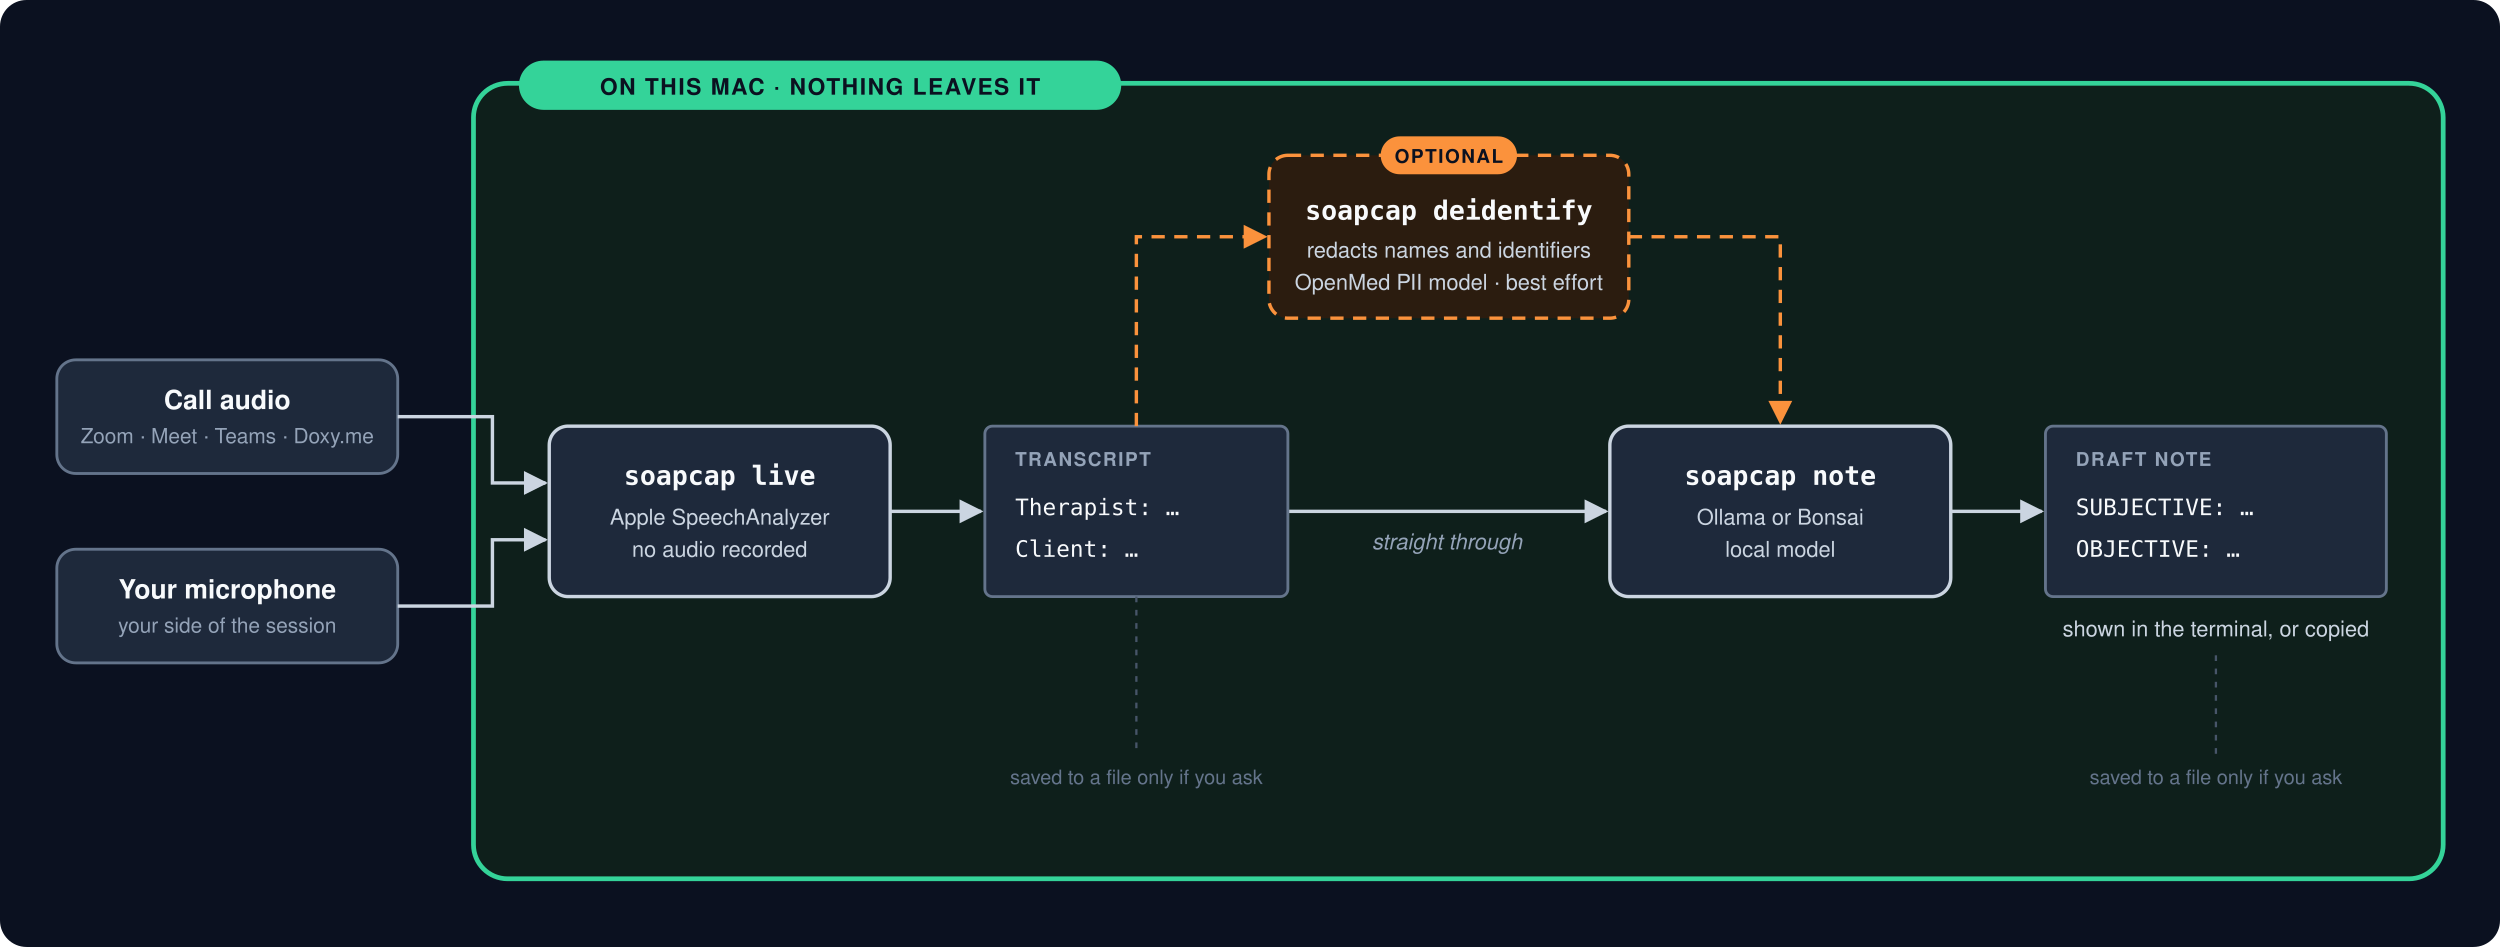
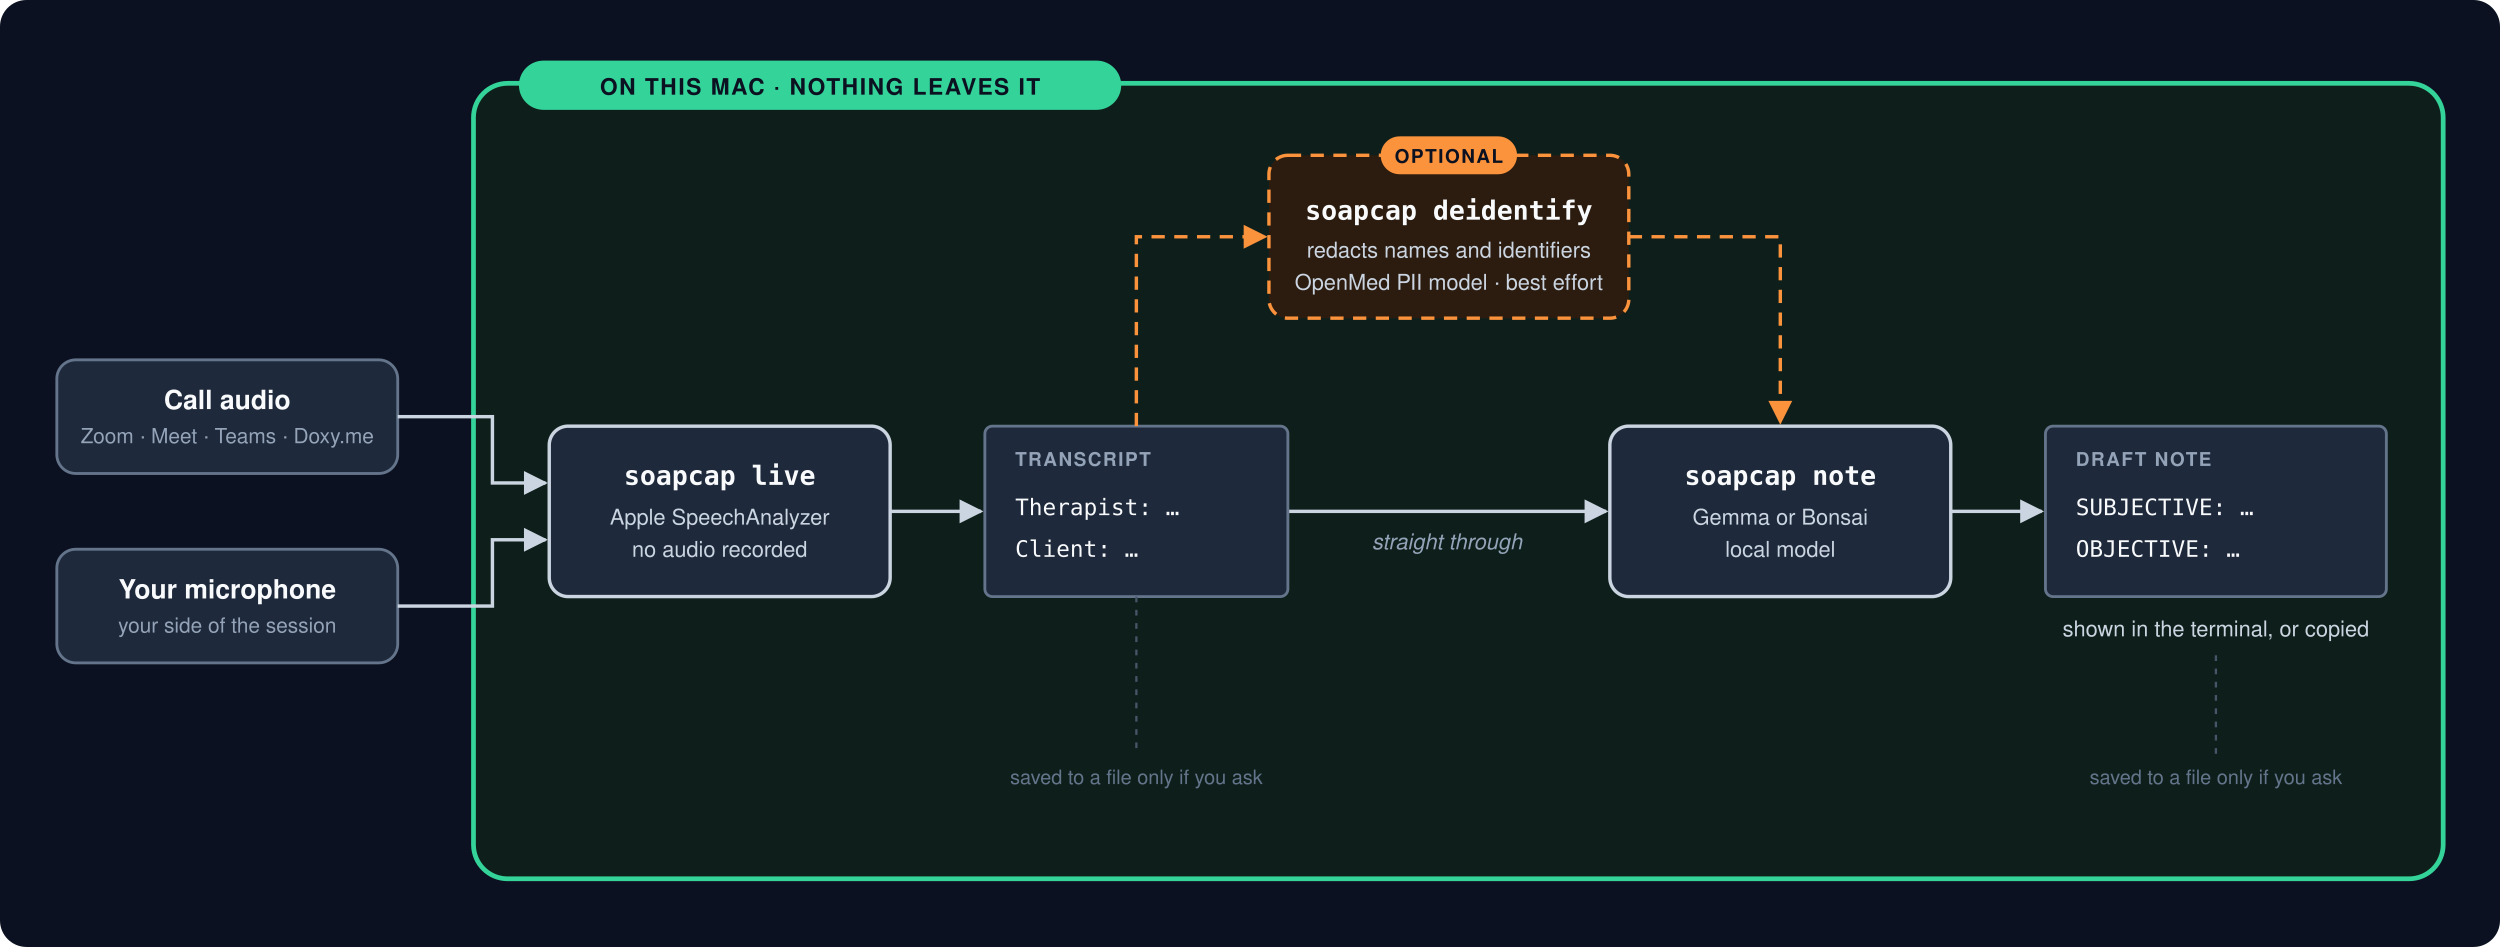
<svg xmlns="http://www.w3.org/2000/svg" width="1320" height="500" viewBox="0 0 1320 500" font-family="Helvetica Neue, Helvetica, Arial, sans-serif">
  <defs>
    <marker id="ah" viewBox="0 0 10 10" refX="9" refY="5" markerWidth="7" markerHeight="7" orient="auto">
      <path d="M0,0 L10,5 L0,10 z" fill="#cbd5e1" />
    </marker>
    <marker id="aho" viewBox="0 0 10 10" refX="9" refY="5" markerWidth="7" markerHeight="7" orient="auto">
      <path d="M0,0 L10,5 L0,10 z" fill="#fb923c" />
    </marker>
  </defs>
  <rect width="1320" height="500" rx="14" fill="#0b1120" />
  <rect x="250" y="44" width="1040" height="420" rx="18" fill="#0e1f1b" stroke="#34d399" stroke-width="2.5" />
  <rect x="274" y="32" width="318" height="26" rx="13" fill="#34d399" />
  <text x="433" y="50" text-anchor="middle" font-size="12" font-weight="700" letter-spacing="0.8" fill="#0b1120">ON THIS MAC · NOTHING LEAVES IT</text>
  <g fill="#1e293b" stroke="#64748b" stroke-width="1.5">
    <rect x="30" y="190" width="180" height="60" rx="10" />
    <rect x="30" y="290" width="180" height="60" rx="10" />
  </g>
  <g text-anchor="middle">
    <text x="120" y="216" font-size="14" font-weight="600" fill="#f8fafc">Call audio</text>
    <text x="120" y="234" font-size="11" fill="#94a3b8">Zoom · Meet · Teams · Doxy.me</text>
    <text x="120" y="316" font-size="14" font-weight="600" fill="#f8fafc">Your microphone</text>
    <text x="120" y="334" font-size="11" fill="#94a3b8">your side of the session</text>
  </g>
  <g fill="none" stroke="#cbd5e1" stroke-width="1.8" marker-end="url(#ah)">
    <path d="M210,220 H260 V255 H288" />
    <path d="M210,320 H260 V285 H288" />
    <path d="M470,270 H518" />
    <path d="M680,270 H848" />
    <path d="M1030,270 H1078" />
  </g>
  <text x="764" y="290" text-anchor="middle" font-size="11.5" font-style="italic" fill="#94a3b8">straight through</text>
  <rect x="290" y="225" width="180" height="90" rx="10" fill="#1e293b" stroke="#cbd5e1" stroke-width="1.8" />
  <g text-anchor="middle">
    <text x="380" y="256" font-family="Menlo, monospace" font-size="14" font-weight="700" fill="#f8fafc">soapcap live</text>
    <text x="380" y="277" font-size="11.5" fill="#cbd5e1">Apple SpeechAnalyzer</text>
    <text x="380" y="294" font-size="11.5" fill="#cbd5e1">no audio recorded</text>
  </g>
  <rect x="520" y="225" width="160" height="90" rx="4" fill="#1e293b" stroke="#64748b" stroke-width="1.5" />
  <text x="536" y="246" font-size="10" font-weight="700" letter-spacing="0.8" fill="#94a3b8">TRANSCRIPT</text>
  <g font-family="Menlo, monospace" font-size="12" fill="#f8fafc">
    <text x="536" y="272">Therapist: …</text>
    <text x="536" y="294">Client: …</text>
  </g>
  <g fill="none" stroke="#fb923c" stroke-width="1.8" stroke-dasharray="7 5" marker-end="url(#aho)">
    <path d="M600,225 V125 H668" />
    <path d="M860,125 H940 V223" />
  </g>
  <rect x="670" y="82" width="190" height="86" rx="10" fill="#2b1c0f" stroke="#fb923c" stroke-width="1.8" stroke-dasharray="7 5" />
  <rect x="729" y="72" width="72" height="20" rx="10" fill="#fb923c" />
  <text x="765" y="86" text-anchor="middle" font-size="10" font-weight="700" letter-spacing="0.8" fill="#0b1120">OPTIONAL</text>
  <g text-anchor="middle">
    <text x="765" y="116" font-family="Menlo, monospace" font-size="14" font-weight="700" fill="#f8fafc">soapcap deidentify</text>
    <text x="765" y="136" font-size="11.5" fill="#cbd5e1">redacts names and identifiers</text>
    <text x="765" y="153" font-size="11.5" fill="#cbd5e1">OpenMed PII model · best effort</text>
  </g>
  <rect x="850" y="225" width="180" height="90" rx="10" fill="#1e293b" stroke="#cbd5e1" stroke-width="1.8" />
  <g text-anchor="middle">
    <text x="940" y="256" font-family="Menlo, monospace" font-size="14" font-weight="700" fill="#f8fafc">soapcap note</text>
-     <text x="940" y="277" font-size="11.5" fill="#cbd5e1">Ollama or Bonsai</text>
+     <text x="940" y="277" font-size="11.5" fill="#cbd5e1">Gemma or Bonsai</text>
    <text x="940" y="294" font-size="11.5" fill="#cbd5e1">local model</text>
  </g>
  <rect x="1080" y="225" width="180" height="90" rx="4" fill="#1e293b" stroke="#64748b" stroke-width="1.5" />
  <text x="1096" y="246" font-size="10" font-weight="700" letter-spacing="0.8" fill="#94a3b8">DRAFT NOTE</text>
  <g font-family="Menlo, monospace" font-size="12" fill="#f8fafc">
    <text x="1096" y="272">SUBJECTIVE: …</text>
    <text x="1096" y="294">OBJECTIVE: …</text>
  </g>
  <text x="1170" y="336" text-anchor="middle" font-size="11.5" fill="#cbd5e1">shown in the terminal, or copied</text>
  <g fill="none" stroke="#475569" stroke-width="1.2" stroke-dasharray="3 4">
    <path d="M600,315 V398" />
    <path d="M1170,346 V398" />
  </g>
  <g text-anchor="middle" font-size="10.5" fill="#64748b">
    <text x="600" y="414">saved to a file only if you ask</text>
    <text x="1170" y="414">saved to a file only if you ask</text>
  </g>
</svg>
